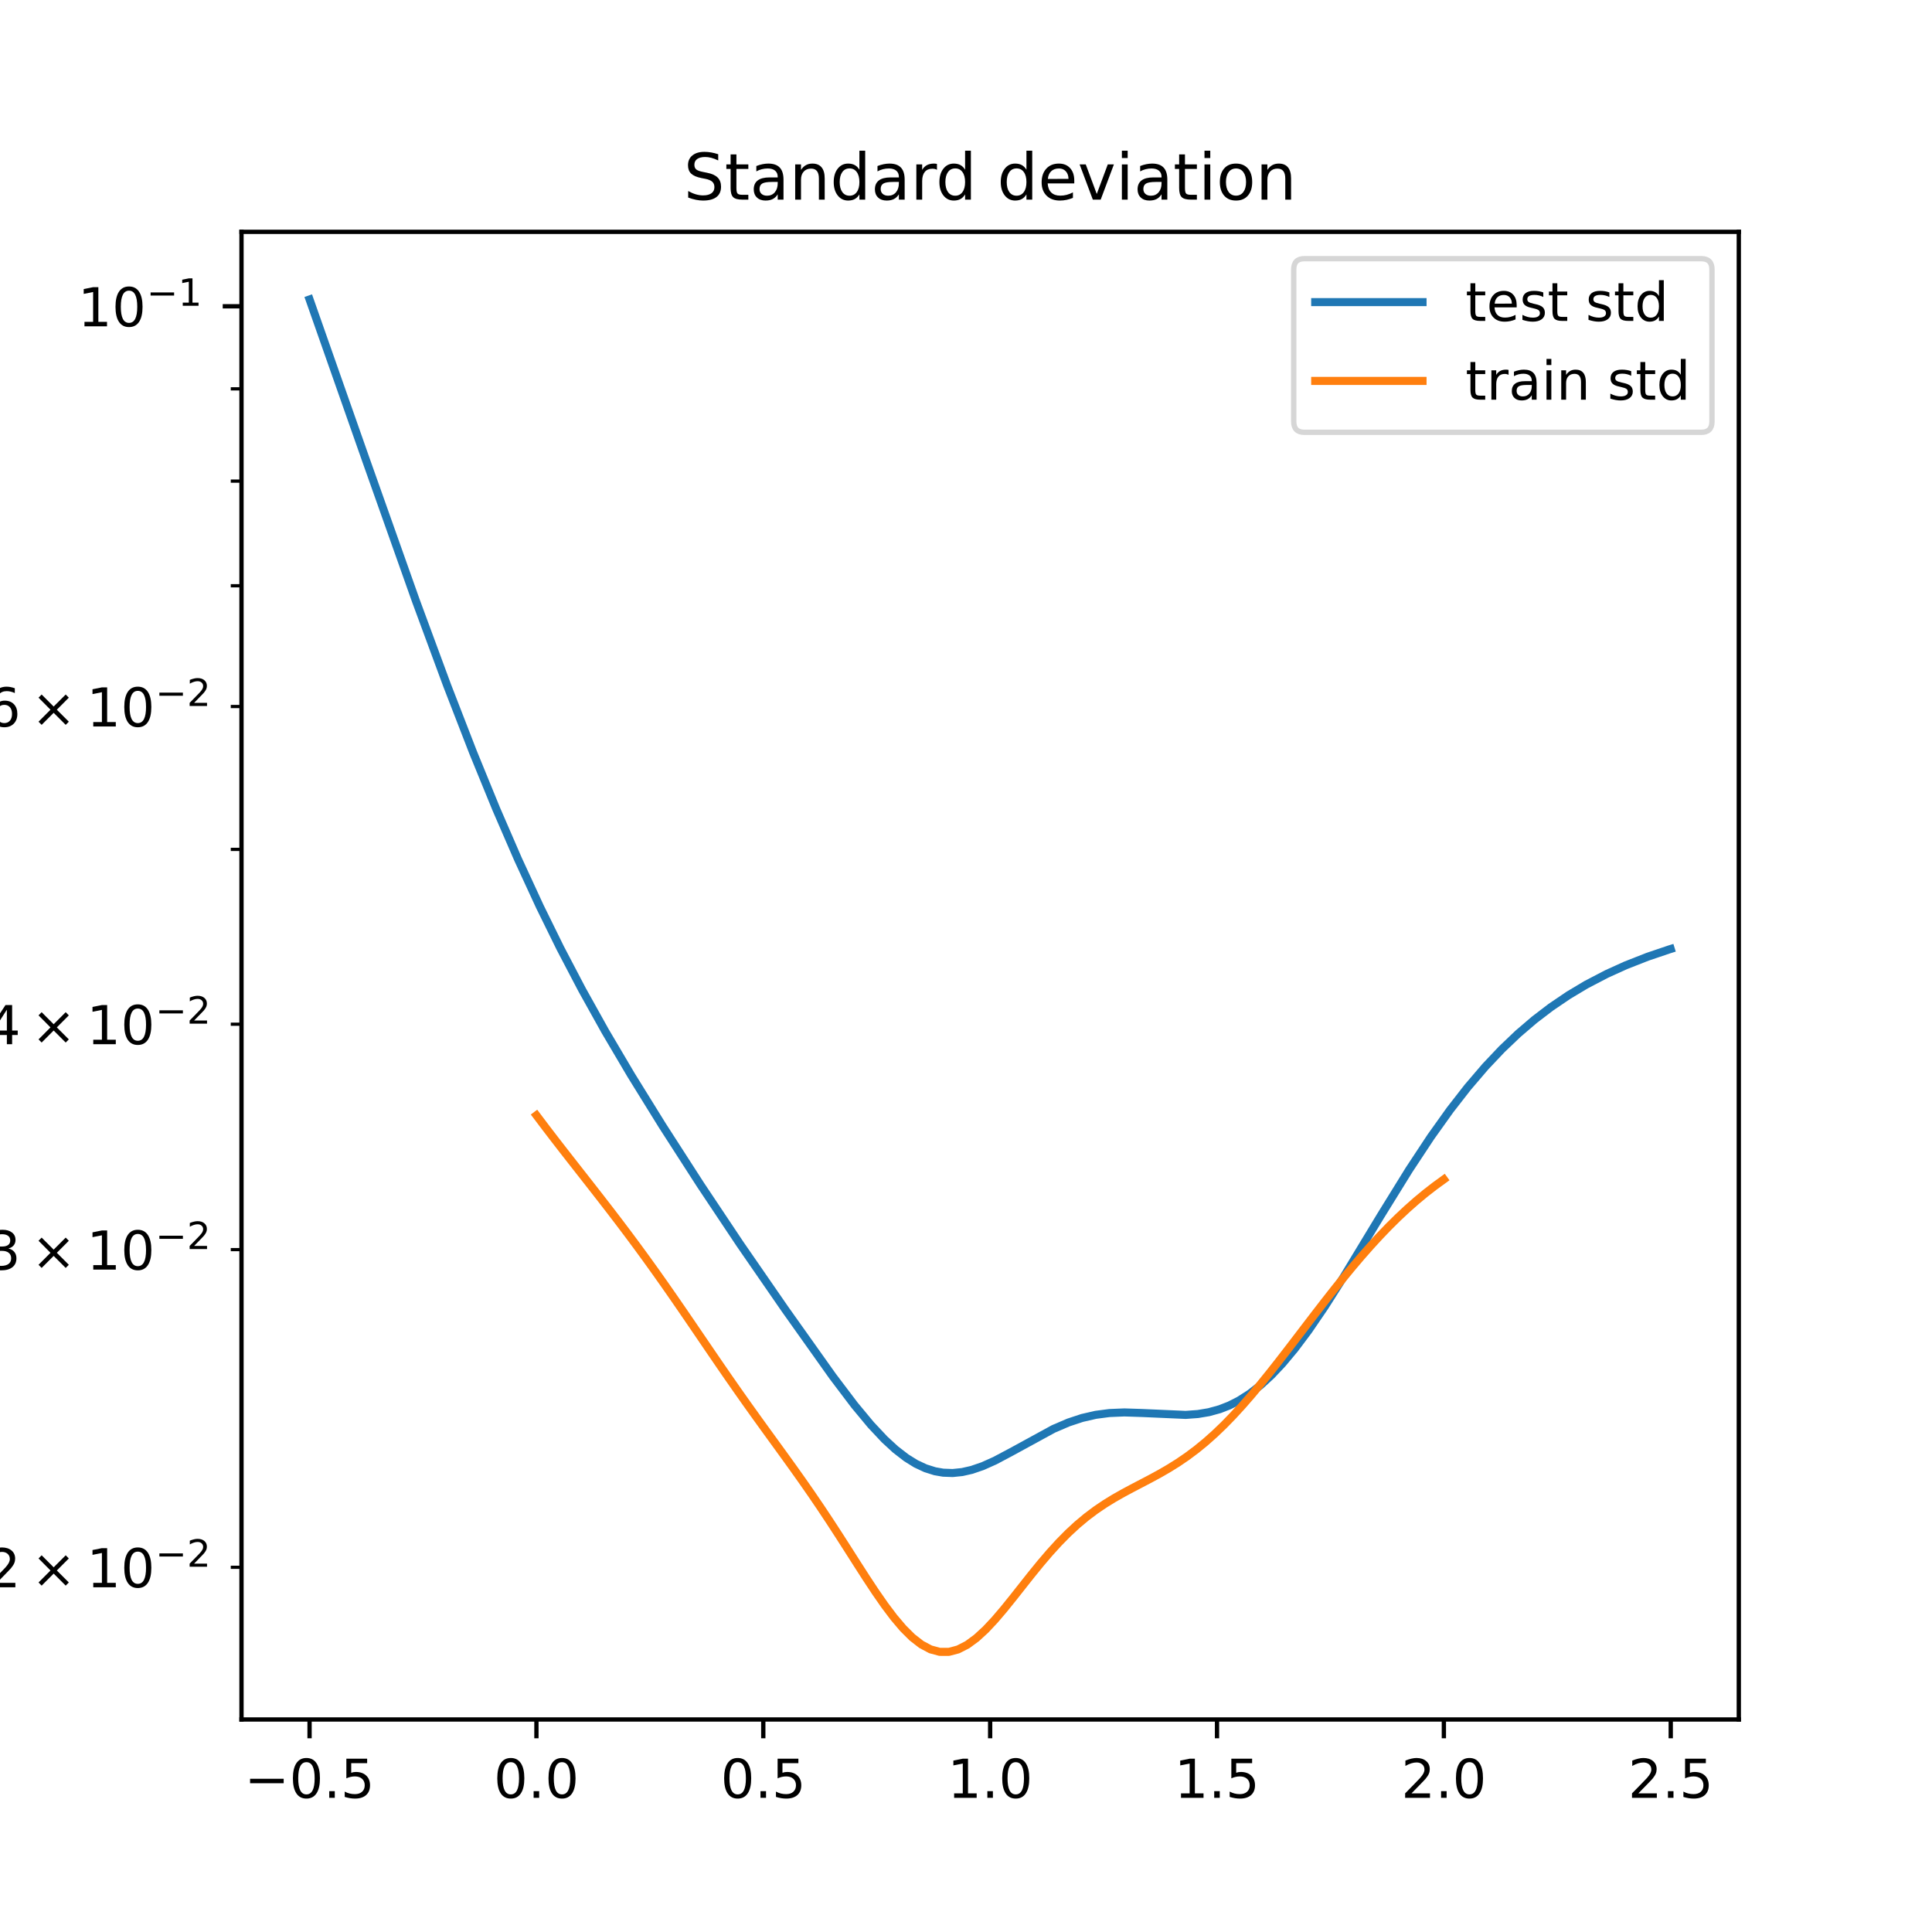
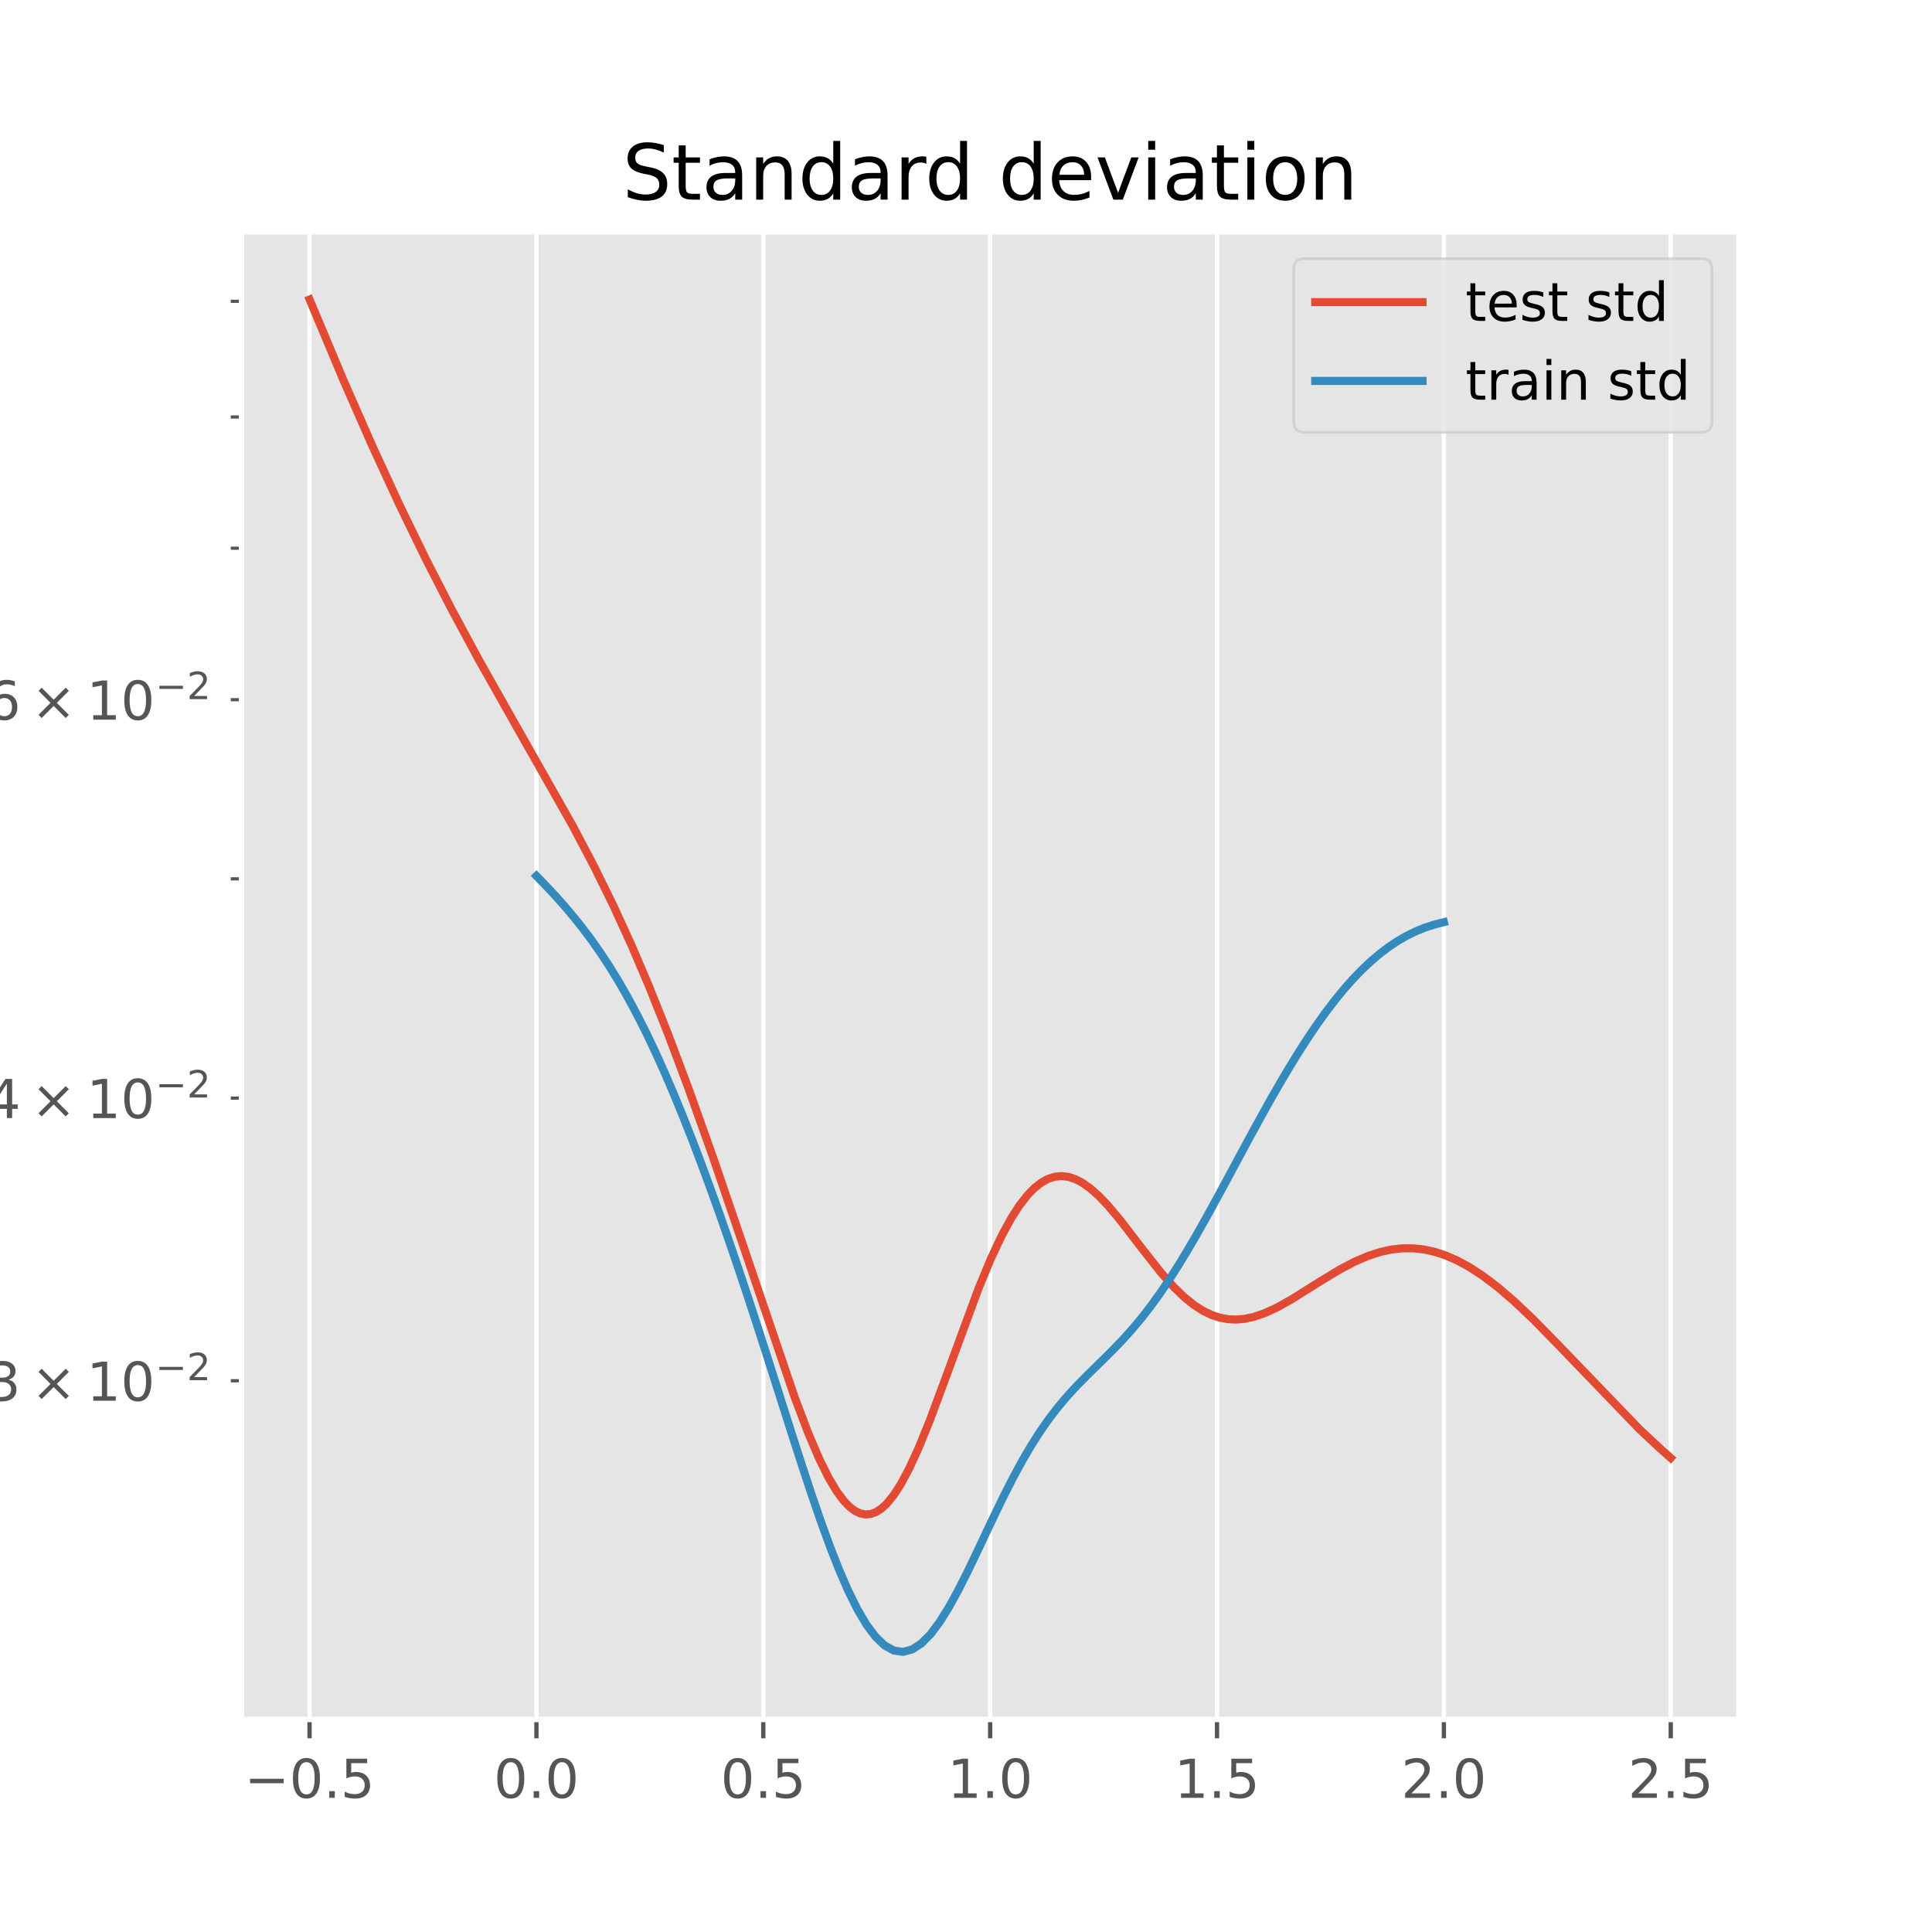
<svg xmlns="http://www.w3.org/2000/svg" xmlns:xlink="http://www.w3.org/1999/xlink" width="360pt" height="360pt" viewBox="0 0 360 360" version="1.1">
  <defs>
    <style type="text/css">*{stroke-linejoin: round; stroke-linecap: butt}</style>
  </defs>
  <g id="figure_1">
    <g id="patch_1">
      <path d="M 0 360  L 360 360  L 360 0  L 0 0  z " style="fill: #ffffff" />
    </g>
    <g id="axes_1">
      <g id="patch_2">
-         <path d="M 45 320.4  L 324 320.4  L 324 43.2  L 45 43.2  z " style="fill: #ffffff" />
+         <path d="M 45 320.4  L 324 320.4  L 324 43.2  L 45 43.2  z " style="fill: #e5e5e5" />
      </g>
      <g id="matplotlib.axis_1">
        <g id="xtick_1">
          <g id="line2d_1">
+             <path d="M 57.682 320.4  L 57.682 43.2  " clip-path="url(#pfca6781f6c)" style="fill: none; stroke: #ffffff; stroke-width: 0.8; stroke-linecap: square" />
+           </g>
+           <g id="line2d_2">
            <defs>
-               <path id="m8c26f5b5c3" d="M 0 0  L 0 3.5  " style="stroke: #000000; stroke-width: 0.8" />
+               <path id="m1b0d4d7624" d="M 0 0  L 0 3.5  " style="stroke: #555555; stroke-width: 0.8" />
            </defs>
            <g>
-               <use xlink:href="#m8c26f5b5c3" x="57.682" y="320.4" style="stroke: #000000; stroke-width: 0.8" />
+               <use xlink:href="#m1b0d4d7624" x="57.682" y="320.4" style="fill: #555555; stroke: #555555; stroke-width: 0.8" />
            </g>
          </g>
          <g id="text_1">
-             <g transform="translate(45.54041 334.9984)scale(0.1 -0.1)">
+             <g style="fill: #555555" transform="translate(45.54041 334.9984)scale(0.1 -0.1)">
              <defs>
                <path id="DejaVuSans-2212" d="M 678 2272  L 4684 2272  L 4684 1741  L 678 1741  L 678 2272  z " transform="scale(0.015625)" />
                <path id="DejaVuSans-30" d="M 2034 4250  Q 1547 4250 1301 3770  Q 1056 3291 1056 2328  Q 1056 1369 1301 889  Q 1547 409 2034 409  Q 2525 409 2770 889  Q 3016 1369 3016 2328  Q 3016 3291 2770 3770  Q 2525 4250 2034 4250  z M 2034 4750  Q 2819 4750 3233 4129  Q 3647 3509 3647 2328  Q 3647 1150 3233 529  Q 2819 -91 2034 -91  Q 1250 -91 836 529  Q 422 1150 422 2328  Q 422 3509 836 4129  Q 1250 4750 2034 4750  z " transform="scale(0.015625)" />
                <path id="DejaVuSans-2e" d="M 684 794  L 1344 794  L 1344 0  L 684 0  L 684 794  z " transform="scale(0.015625)" />
                <path id="DejaVuSans-35" d="M 691 4666  L 3169 4666  L 3169 4134  L 1269 4134  L 1269 2991  Q 1406 3038 1543 3061  Q 1681 3084 1819 3084  Q 2600 3084 3056 2656  Q 3513 2228 3513 1497  Q 3513 744 3044 326  Q 2575 -91 1722 -91  Q 1428 -91 1123 -41  Q 819 9 494 109  L 494 744  Q 775 591 1075 516  Q 1375 441 1709 441  Q 2250 441 2565 725  Q 2881 1009 2881 1497  Q 2881 1984 2565 2268  Q 2250 2553 1709 2553  Q 1456 2553 1204 2497  Q 953 2441 691 2322  L 691 4666  z " transform="scale(0.015625)" />
              </defs>
              <use xlink:href="#DejaVuSans-2212" />
              <use xlink:href="#DejaVuSans-30" x="83.789" />
              <use xlink:href="#DejaVuSans-2e" x="147.412" />
              <use xlink:href="#DejaVuSans-35" x="179.199" />
            </g>
          </g>
        </g>
        <g id="xtick_2">
-           <g id="line2d_2">
-             <g>
-               <use xlink:href="#m8c26f5b5c3" x="99.955" y="320.4" style="stroke: #000000; stroke-width: 0.8" />
+           <g id="line2d_3">
+             <path d="M 99.955 320.4  L 99.955 43.2  " clip-path="url(#pfca6781f6c)" style="fill: none; stroke: #ffffff; stroke-width: 0.8; stroke-linecap: square" />
+           </g>
+           <g id="line2d_4">
+             <g>
+               <use xlink:href="#m1b0d4d7624" x="99.955" y="320.4" style="fill: #555555; stroke: #555555; stroke-width: 0.8" />
            </g>
          </g>
          <g id="text_2">
-             <g transform="translate(92.00298 334.9984)scale(0.1 -0.1)">
+             <g style="fill: #555555" transform="translate(92.00298 334.9984)scale(0.1 -0.1)">
              <use xlink:href="#DejaVuSans-30" />
              <use xlink:href="#DejaVuSans-2e" x="63.623" />
              <use xlink:href="#DejaVuSans-30" x="95.41" />
            </g>
          </g>
        </g>
        <g id="xtick_3">
-           <g id="line2d_3">
-             <g>
-               <use xlink:href="#m8c26f5b5c3" x="142.227" y="320.4" style="stroke: #000000; stroke-width: 0.8" />
+           <g id="line2d_5">
+             <path d="M 142.227 320.4  L 142.227 43.2  " clip-path="url(#pfca6781f6c)" style="fill: none; stroke: #ffffff; stroke-width: 0.8; stroke-linecap: square" />
+           </g>
+           <g id="line2d_6">
+             <g>
+               <use xlink:href="#m1b0d4d7624" x="142.227" y="320.4" style="fill: #555555; stroke: #555555; stroke-width: 0.8" />
            </g>
          </g>
          <g id="text_3">
-             <g transform="translate(134.2757 334.9984)scale(0.1 -0.1)">
+             <g style="fill: #555555" transform="translate(134.2757 334.9984)scale(0.1 -0.1)">
              <use xlink:href="#DejaVuSans-30" />
              <use xlink:href="#DejaVuSans-2e" x="63.623" />
              <use xlink:href="#DejaVuSans-35" x="95.41" />
            </g>
          </g>
        </g>
        <g id="xtick_4">
-           <g id="line2d_4">
-             <g>
-               <use xlink:href="#m8c26f5b5c3" x="184.5" y="320.4" style="stroke: #000000; stroke-width: 0.8" />
+           <g id="line2d_7">
+             <path d="M 184.5 320.4  L 184.5 43.2  " clip-path="url(#pfca6781f6c)" style="fill: none; stroke: #ffffff; stroke-width: 0.8; stroke-linecap: square" />
+           </g>
+           <g id="line2d_8">
+             <g>
+               <use xlink:href="#m1b0d4d7624" x="184.5" y="320.4" style="fill: #555555; stroke: #555555; stroke-width: 0.8" />
            </g>
          </g>
          <g id="text_4">
-             <g transform="translate(176.5484 334.9984)scale(0.1 -0.1)">
+             <g style="fill: #555555" transform="translate(176.5484 334.9984)scale(0.1 -0.1)">
              <defs>
                <path id="DejaVuSans-31" d="M 794 531  L 1825 531  L 1825 4091  L 703 3866  L 703 4441  L 1819 4666  L 2450 4666  L 2450 531  L 3481 531  L 3481 0  L 794 0  L 794 531  z " transform="scale(0.015625)" />
              </defs>
              <use xlink:href="#DejaVuSans-31" />
              <use xlink:href="#DejaVuSans-2e" x="63.623" />
              <use xlink:href="#DejaVuSans-30" x="95.41" />
            </g>
          </g>
        </g>
        <g id="xtick_5">
-           <g id="line2d_5">
-             <g>
-               <use xlink:href="#m8c26f5b5c3" x="226.773" y="320.4" style="stroke: #000000; stroke-width: 0.8" />
+           <g id="line2d_9">
+             <path d="M 226.773 320.4  L 226.773 43.2  " clip-path="url(#pfca6781f6c)" style="fill: none; stroke: #ffffff; stroke-width: 0.8; stroke-linecap: square" />
+           </g>
+           <g id="line2d_10">
+             <g>
+               <use xlink:href="#m1b0d4d7624" x="226.773" y="320.4" style="fill: #555555; stroke: #555555; stroke-width: 0.8" />
            </g>
          </g>
          <g id="text_5">
-             <g transform="translate(218.8212 334.9984)scale(0.1 -0.1)">
+             <g style="fill: #555555" transform="translate(218.8212 334.9984)scale(0.1 -0.1)">
              <use xlink:href="#DejaVuSans-31" />
              <use xlink:href="#DejaVuSans-2e" x="63.623" />
              <use xlink:href="#DejaVuSans-35" x="95.41" />
            </g>
          </g>
        </g>
        <g id="xtick_6">
-           <g id="line2d_6">
-             <g>
-               <use xlink:href="#m8c26f5b5c3" x="269.045" y="320.4" style="stroke: #000000; stroke-width: 0.8" />
+           <g id="line2d_11">
+             <path d="M 269.045 320.4  L 269.045 43.2  " clip-path="url(#pfca6781f6c)" style="fill: none; stroke: #ffffff; stroke-width: 0.8; stroke-linecap: square" />
+           </g>
+           <g id="line2d_12">
+             <g>
+               <use xlink:href="#m1b0d4d7624" x="269.045" y="320.4" style="fill: #555555; stroke: #555555; stroke-width: 0.8" />
            </g>
          </g>
          <g id="text_6">
-             <g transform="translate(261.0939 334.9984)scale(0.1 -0.1)">
+             <g style="fill: #555555" transform="translate(261.0939 334.9984)scale(0.1 -0.1)">
              <defs>
                <path id="DejaVuSans-32" d="M 1228 531  L 3431 531  L 3431 0  L 469 0  L 469 531  Q 828 903 1448 1529  Q 2069 2156 2228 2338  Q 2531 2678 2651 2914  Q 2772 3150 2772 3378  Q 2772 3750 2511 3984  Q 2250 4219 1831 4219  Q 1534 4219 1204 4116  Q 875 4013 500 3803  L 500 4441  Q 881 4594 1212 4672  Q 1544 4750 1819 4750  Q 2544 4750 2975 4387  Q 3406 4025 3406 3419  Q 3406 3131 3298 2873  Q 3191 2616 2906 2266  Q 2828 2175 2409 1742  Q 1991 1309 1228 531  z " transform="scale(0.015625)" />
              </defs>
              <use xlink:href="#DejaVuSans-32" />
              <use xlink:href="#DejaVuSans-2e" x="63.623" />
              <use xlink:href="#DejaVuSans-30" x="95.41" />
            </g>
          </g>
        </g>
        <g id="xtick_7">
-           <g id="line2d_7">
-             <g>
-               <use xlink:href="#m8c26f5b5c3" x="311.318" y="320.4" style="stroke: #000000; stroke-width: 0.8" />
+           <g id="line2d_13">
+             <path d="M 311.318 320.4  L 311.318 43.2  " clip-path="url(#pfca6781f6c)" style="fill: none; stroke: #ffffff; stroke-width: 0.8; stroke-linecap: square" />
+           </g>
+           <g id="line2d_14">
+             <g>
+               <use xlink:href="#m1b0d4d7624" x="311.318" y="320.4" style="fill: #555555; stroke: #555555; stroke-width: 0.8" />
            </g>
          </g>
          <g id="text_7">
-             <g transform="translate(303.3666 334.9984)scale(0.1 -0.1)">
+             <g style="fill: #555555" transform="translate(303.3666 334.9984)scale(0.1 -0.1)">
              <use xlink:href="#DejaVuSans-32" />
              <use xlink:href="#DejaVuSans-2e" x="63.623" />
              <use xlink:href="#DejaVuSans-35" x="95.41" />
            </g>
          </g>
        </g>
      </g>
      <g id="matplotlib.axis_2">
        <g id="ytick_1">
-           <g id="line2d_8">
+           <g id="line2d_15">
            <defs>
-               <path id="mc58d113eb3" d="M 0 0  L -3.5 0  " style="stroke: #000000; stroke-width: 0.8" />
+               <path id="m3ae1c6eb86" d="M 0 0  L -2 0  " style="stroke: #555555; stroke-width: 0.6" />
            </defs>
            <g>
-               <use xlink:href="#mc58d113eb3" x="45" y="57.073" style="stroke: #000000; stroke-width: 0.8" />
+               <use xlink:href="#m3ae1c6eb86" x="45" y="257.285" style="fill: #555555; stroke: #555555; stroke-width: 0.6" />
            </g>
          </g>
          <g id="text_8">
-             <g transform="translate(14.5 60.87227)scale(0.1 -0.1)">
-               <use xlink:href="#DejaVuSans-31" transform="translate(0 0.684375)" />
-               <use xlink:href="#DejaVuSans-30" transform="translate(63.62305 0.684375)" />
-               <use xlink:href="#DejaVuSans-2212" transform="translate(128.2031 38.96563)scale(0.7)" />
-               <use xlink:href="#DejaVuSans-31" transform="translate(186.8555 38.96563)scale(0.7)" />
-             </g>
-           </g>
-         </g>
-         <g id="ytick_2">
-           <g id="line2d_9">
-             <defs>
-               <path id="ma4c600c2ea" d="M 0 0  L -2 0  " style="stroke: #000000; stroke-width: 0.6" />
-             </defs>
-             <g>
-               <use xlink:href="#ma4c600c2ea" x="45" y="292.044" style="stroke: #000000; stroke-width: 0.6" />
-             </g>
-           </g>
-           <g id="text_9">
-             <g transform="translate(-2.5 295.8429)scale(0.1 -0.1)">
-               <defs>
+             <g style="fill: #555555" transform="translate(-2.5 261.0846)scale(0.1 -0.1)">
+               <defs>
+                 <path id="DejaVuSans-33" d="M 2597 2516  Q 3050 2419 3304 2112  Q 3559 1806 3559 1356  Q 3559 666 3084 287  Q 2609 -91 1734 -91  Q 1441 -91 1130 -33  Q 819 25 488 141  L 488 750  Q 750 597 1062 519  Q 1375 441 1716 441  Q 2309 441 2620 675  Q 2931 909 2931 1356  Q 2931 1769 2642 2001  Q 2353 2234 1838 2234  L 1294 2234  L 1294 2753  L 1863 2753  Q 2328 2753 2575 2939  Q 2822 3125 2822 3475  Q 2822 3834 2567 4026  Q 2313 4219 1838 4219  Q 1578 4219 1281 4162  Q 984 4106 628 3988  L 628 4550  Q 988 4650 1302 4700  Q 1616 4750 1894 4750  Q 2613 4750 3031 4423  Q 3450 4097 3450 3541  Q 3450 3153 3228 2886  Q 3006 2619 2597 2516  z " transform="scale(0.015625)" />
                <path id="DejaVuSans-d7" d="M 4488 3438  L 3059 2003  L 4488 575  L 4116 197  L 2681 1631  L 1247 197  L 878 575  L 2303 2003  L 878 3438  L 1247 3816  L 2681 2381  L 4116 3816  L 4488 3438  z " transform="scale(0.015625)" />
-               </defs>
-               <use xlink:href="#DejaVuSans-32" transform="translate(0 0.765625)" />
-               <use xlink:href="#DejaVuSans-d7" transform="translate(83.10547 0.765625)" />
-               <use xlink:href="#DejaVuSans-31" transform="translate(186.377 0.765625)" />
-               <use xlink:href="#DejaVuSans-30" transform="translate(250 0.765625)" />
-               <use xlink:href="#DejaVuSans-2212" transform="translate(314.5801 39.04688)scale(0.7)" />
-               <use xlink:href="#DejaVuSans-32" transform="translate(373.2324 39.04688)scale(0.7)" />
-             </g>
-           </g>
-         </g>
-         <g id="ytick_3">
-           <g id="line2d_10">
-             <g>
-               <use xlink:href="#ma4c600c2ea" x="45" y="232.848" style="stroke: #000000; stroke-width: 0.6" />
-             </g>
-           </g>
-           <g id="text_10">
-             <g transform="translate(-2.5 236.6469)scale(0.1 -0.1)">
-               <defs>
-                 <path id="DejaVuSans-33" d="M 2597 2516  Q 3050 2419 3304 2112  Q 3559 1806 3559 1356  Q 3559 666 3084 287  Q 2609 -91 1734 -91  Q 1441 -91 1130 -33  Q 819 25 488 141  L 488 750  Q 750 597 1062 519  Q 1375 441 1716 441  Q 2309 441 2620 675  Q 2931 909 2931 1356  Q 2931 1769 2642 2001  Q 2353 2234 1838 2234  L 1294 2234  L 1294 2753  L 1863 2753  Q 2328 2753 2575 2939  Q 2822 3125 2822 3475  Q 2822 3834 2567 4026  Q 2313 4219 1838 4219  Q 1578 4219 1281 4162  Q 984 4106 628 3988  L 628 4550  Q 988 4650 1302 4700  Q 1616 4750 1894 4750  Q 2613 4750 3031 4423  Q 3450 4097 3450 3541  Q 3450 3153 3228 2886  Q 3006 2619 2597 2516  z " transform="scale(0.015625)" />
              </defs>
              <use xlink:href="#DejaVuSans-33" transform="translate(0 0.765625)" />
              <use xlink:href="#DejaVuSans-d7" transform="translate(83.10547 0.765625)" />
              <use xlink:href="#DejaVuSans-31" transform="translate(186.377 0.765625)" />
              <use xlink:href="#DejaVuSans-30" transform="translate(250 0.765625)" />
              <use xlink:href="#DejaVuSans-2212" transform="translate(314.5801 39.04688)scale(0.7)" />
              <use xlink:href="#DejaVuSans-32" transform="translate(373.2324 39.04688)scale(0.7)" />
            </g>
          </g>
        </g>
-         <g id="ytick_4">
-           <g id="line2d_11">
-             <g>
-               <use xlink:href="#ma4c600c2ea" x="45" y="190.847" style="stroke: #000000; stroke-width: 0.6" />
-             </g>
-           </g>
-           <g id="text_11">
-             <g transform="translate(-2.5 194.6466)scale(0.1 -0.1)">
+         <g id="ytick_2">
+           <g id="line2d_16">
+             <g>
+               <use xlink:href="#m3ae1c6eb86" x="45" y="204.613" style="fill: #555555; stroke: #555555; stroke-width: 0.6" />
+             </g>
+           </g>
+           <g id="text_9">
+             <g style="fill: #555555" transform="translate(-2.5 208.4125)scale(0.1 -0.1)">
              <defs>
                <path id="DejaVuSans-34" d="M 2419 4116  L 825 1625  L 2419 1625  L 2419 4116  z M 2253 4666  L 3047 4666  L 3047 1625  L 3713 1625  L 3713 1100  L 3047 1100  L 3047 0  L 2419 0  L 2419 1100  L 313 1100  L 313 1709  L 2253 4666  z " transform="scale(0.015625)" />
              </defs>
              <use xlink:href="#DejaVuSans-34" transform="translate(0 0.765625)" />
              <use xlink:href="#DejaVuSans-d7" transform="translate(83.10547 0.765625)" />
              <use xlink:href="#DejaVuSans-31" transform="translate(186.377 0.765625)" />
              <use xlink:href="#DejaVuSans-30" transform="translate(250 0.765625)" />
              <use xlink:href="#DejaVuSans-2212" transform="translate(314.5801 39.04688)scale(0.7)" />
              <use xlink:href="#DejaVuSans-32" transform="translate(373.2324 39.04688)scale(0.7)" />
            </g>
          </g>
        </g>
-         <g id="ytick_5">
-           <g id="line2d_12">
-             <g>
-               <use xlink:href="#ma4c600c2ea" x="45" y="158.269" style="stroke: #000000; stroke-width: 0.6" />
-             </g>
-           </g>
-         </g>
-         <g id="ytick_6">
-           <g id="line2d_13">
-             <g>
-               <use xlink:href="#ma4c600c2ea" x="45" y="131.651" style="stroke: #000000; stroke-width: 0.6" />
-             </g>
-           </g>
-           <g id="text_12">
-             <g transform="translate(-2.5 135.4505)scale(0.1 -0.1)">
+         <g id="ytick_3">
+           <g id="line2d_17">
+             <g>
+               <use xlink:href="#m3ae1c6eb86" x="45" y="163.758" style="fill: #555555; stroke: #555555; stroke-width: 0.6" />
+             </g>
+           </g>
+         </g>
+         <g id="ytick_4">
+           <g id="line2d_18">
+             <g>
+               <use xlink:href="#m3ae1c6eb86" x="45" y="130.376" style="fill: #555555; stroke: #555555; stroke-width: 0.6" />
+             </g>
+           </g>
+           <g id="text_10">
+             <g style="fill: #555555" transform="translate(-2.5 134.1753)scale(0.1 -0.1)">
              <defs>
                <path id="DejaVuSans-36" d="M 2113 2584  Q 1688 2584 1439 2293  Q 1191 2003 1191 1497  Q 1191 994 1439 701  Q 1688 409 2113 409  Q 2538 409 2786 701  Q 3034 994 3034 1497  Q 3034 2003 2786 2293  Q 2538 2584 2113 2584  z M 3366 4563  L 3366 3988  Q 3128 4100 2886 4159  Q 2644 4219 2406 4219  Q 1781 4219 1451 3797  Q 1122 3375 1075 2522  Q 1259 2794 1537 2939  Q 1816 3084 2150 3084  Q 2853 3084 3261 2657  Q 3669 2231 3669 1497  Q 3669 778 3244 343  Q 2819 -91 2113 -91  Q 1303 -91 875 529  Q 447 1150 447 2328  Q 447 3434 972 4092  Q 1497 4750 2381 4750  Q 2619 4750 2861 4703  Q 3103 4656 3366 4563  z " transform="scale(0.015625)" />
              </defs>
              <use xlink:href="#DejaVuSans-36" transform="translate(0 0.765625)" />
              <use xlink:href="#DejaVuSans-d7" transform="translate(83.10547 0.765625)" />
              <use xlink:href="#DejaVuSans-31" transform="translate(186.377 0.765625)" />
              <use xlink:href="#DejaVuSans-30" transform="translate(250 0.765625)" />
              <use xlink:href="#DejaVuSans-2212" transform="translate(314.5801 39.04688)scale(0.7)" />
              <use xlink:href="#DejaVuSans-32" transform="translate(373.2324 39.04688)scale(0.7)" />
            </g>
          </g>
        </g>
+         <g id="ytick_5">
+           <g id="line2d_19">
+             <g>
+               <use xlink:href="#m3ae1c6eb86" x="45" y="102.152" style="fill: #555555; stroke: #555555; stroke-width: 0.6" />
+             </g>
+           </g>
+         </g>
+         <g id="ytick_6">
+           <g id="line2d_20">
+             <g>
+               <use xlink:href="#m3ae1c6eb86" x="45" y="77.704" style="fill: #555555; stroke: #555555; stroke-width: 0.6" />
+             </g>
+           </g>
+         </g>
        <g id="ytick_7">
-           <g id="line2d_14">
-             <g>
-               <use xlink:href="#ma4c600c2ea" x="45" y="109.146" style="stroke: #000000; stroke-width: 0.6" />
-             </g>
-           </g>
-         </g>
-         <g id="ytick_8">
-           <g id="line2d_15">
-             <g>
-               <use xlink:href="#ma4c600c2ea" x="45" y="89.651" style="stroke: #000000; stroke-width: 0.6" />
-             </g>
-           </g>
-         </g>
-         <g id="ytick_9">
-           <g id="line2d_16">
-             <g>
-               <use xlink:href="#ma4c600c2ea" x="45" y="72.455" style="stroke: #000000; stroke-width: 0.6" />
-             </g>
-           </g>
-         </g>
-       </g>
-       <g id="line2d_17">
-         <path d="M 57.682 55.8  L 68.091 85.426  L 77.485 111.924  L 83.325 127.737  L 88.149 140.183  L 92.465 150.737  L 96.527 160.109  L 100.589 168.913  L 104.398 176.659  L 108.46 184.415  L 112.776 192.16  L 117.6 200.335  L 123.439 209.761  L 130.548 220.798  L 137.911 231.831  L 146.29 243.96  L 155.176 256.469  L 159.238 261.838  L 162.285 265.506  L 164.824 268.211  L 166.855 270.082  L 168.886 271.651  L 170.663 272.754  L 172.44 273.587  L 174.217 274.148  L 175.741 274.412  L 177.518 274.477  L 179.295 274.294  L 181.072 273.889  L 183.104 273.192  L 185.389 272.17  L 188.435 270.552  L 196.306 266.254  L 199.099 265.056  L 201.638 264.216  L 204.176 263.633  L 206.715 263.3  L 209.508 263.184  L 212.809 263.291  L 220.933 263.647  L 223.218 263.481  L 225.249 263.141  L 227.281 262.582  L 229.058 261.889  L 230.835 260.99  L 232.866 259.695  L 234.897 258.109  L 236.928 256.234  L 238.959 254.079  L 241.244 251.343  L 243.783 247.959  L 246.83 243.498  L 250.385 237.9  L 257.24 226.585  L 262.571 217.968  L 266.633 211.815  L 270.188 206.835  L 273.489 202.593  L 276.789 198.736  L 279.836 195.515  L 282.882 192.611  L 285.929 190.006  L 288.976 187.678  L 292.276 185.441  L 295.577 183.469  L 299.385 181.483  L 302.94 179.872  L 307.002 178.277  L 311.064 176.902  L 311.318 176.823  L 311.318 176.823  " clip-path="url(#p29a6f60b5f)" style="fill: none; stroke: #1f77b4; stroke-width: 1.5; stroke-linecap: square" />
-       </g>
-       <g id="line2d_18">
-         <path d="M 99.955 207.826  L 101.663 210.09  L 103.371 212.32  L 105.079 214.523  L 106.787 216.71  L 108.494 218.888  L 110.202 221.068  L 111.91 223.258  L 113.618 225.465  L 115.326 227.699  L 117.034 229.962  L 118.742 232.262  L 120.45 234.601  L 122.158 236.979  L 123.866 239.395  L 125.574 241.846  L 127.282 244.324  L 128.99 246.823  L 130.698 249.331  L 132.406 251.839  L 134.114 254.335  L 135.822 256.811  L 137.53 259.259  L 139.238 261.677  L 140.946 264.066  L 142.654 266.432  L 144.362 268.785  L 146.07 271.139  L 147.778 273.511  L 149.486 275.916  L 151.194 278.37  L 152.902 280.881  L 154.61 283.452  L 156.318 286.079  L 158.026 288.745  L 159.734 291.424  L 161.442 294.08  L 163.15 296.664  L 164.858 299.121  L 166.566 301.39  L 168.274 303.405  L 169.982 305.105  L 171.69 306.43  L 173.398 307.339  L 175.106 307.799  L 176.814 307.8  L 178.522 307.351  L 180.23 306.479  L 181.938 305.23  L 183.646 303.662  L 185.354 301.841  L 187.062 299.837  L 188.77 297.72  L 190.478 295.554  L 192.186 293.398  L 193.894 291.299  L 195.602 289.298  L 197.31 287.423  L 199.018 285.691  L 200.726 284.111  L 202.434 282.684  L 204.142 281.398  L 205.85 280.241  L 207.558 279.19  L 209.266 278.222  L 210.974 277.306  L 212.682 276.415  L 214.39 275.519  L 216.098 274.59  L 217.806 273.602  L 219.514 272.535  L 221.222 271.369  L 222.93 270.092  L 224.638 268.697  L 226.346 267.178  L 228.054 265.539  L 229.762 263.783  L 231.47 261.919  L 233.178 259.958  L 234.886 257.912  L 236.594 255.798  L 238.302 253.628  L 240.01 251.419  L 241.718 249.188  L 243.426 246.95  L 245.134 244.718  L 246.842 242.508  L 248.55 240.331  L 250.258 238.199  L 251.966 236.123  L 253.674 234.111  L 255.382 232.173  L 257.09 230.314  L 258.798 228.537  L 260.506 226.849  L 262.214 225.251  L 263.921 223.744  L 265.629 222.327  L 267.337 221.001  L 269.045 219.76  " clip-path="url(#p29a6f60b5f)" style="fill: none; stroke: #ff7f0e; stroke-width: 1.5; stroke-linecap: square" />
+           <g id="line2d_21">
+             <g>
+               <use xlink:href="#m3ae1c6eb86" x="45" y="56.139" style="fill: #555555; stroke: #555555; stroke-width: 0.6" />
+             </g>
+           </g>
+         </g>
+       </g>
+       <g id="line2d_22">
+         <path d="M 57.682 55.8  L 64.029 70.916  L 69.361 83.059  L 74.439 94.069  L 79.262 103.994  L 84.086 113.408  L 89.164 122.825  L 95.258 133.637  L 106.683 153.819  L 110.745 161.534  L 114.299 168.761  L 117.6 175.965  L 120.9 183.693  L 124.455 192.596  L 128.263 202.733  L 132.833 215.546  L 138.419 231.905  L 148.067 260.343  L 150.606 267.037  L 152.637 271.795  L 154.414 275.376  L 155.937 277.924  L 157.207 279.629  L 158.222 280.697  L 159.238 281.487  L 160.253 281.989  L 161.269 282.197  L 162.285 282.106  L 163.3 281.719  L 164.316 281.041  L 165.331 280.078  L 166.601 278.495  L 167.87 276.518  L 169.394 273.676  L 171.171 269.807  L 173.202 264.815  L 175.995 257.315  L 182.342 240.07  L 184.627 234.568  L 186.658 230.246  L 188.435 226.985  L 189.959 224.617  L 191.482 222.664  L 192.751 221.365  L 194.021 220.367  L 195.29 219.668  L 196.56 219.263  L 197.829 219.144  L 199.099 219.3  L 200.368 219.713  L 201.638 220.367  L 203.161 221.439  L 204.684 222.785  L 206.462 224.642  L 208.747 227.367  L 212.555 232.329  L 216.363 237.169  L 218.648 239.743  L 220.679 241.714  L 222.457 243.148  L 224.234 244.287  L 225.757 245.02  L 227.281 245.526  L 228.804 245.809  L 230.327 245.88  L 231.851 245.753  L 233.628 245.377  L 235.659 244.684  L 237.944 243.634  L 240.737 242.07  L 245.561 239.035  L 249.623 236.567  L 252.416 235.101  L 254.955 234.013  L 257.24 233.275  L 259.271 232.835  L 261.302 232.607  L 263.333 232.605  L 265.364 232.828  L 267.395 233.277  L 269.426 233.949  L 271.457 234.834  L 273.742 236.07  L 276.281 237.721  L 279.074 239.838  L 282.121 242.451  L 285.675 245.817  L 290.245 250.482  L 305.479 266.3  L 309.541 270.097  L 311.318 271.669  L 311.318 271.669  " clip-path="url(#pfca6781f6c)" style="fill: none; stroke: #e24a33; stroke-width: 1.5; stroke-linecap: square" />
+       </g>
+       <g id="line2d_23">
+         <path d="M 99.955 163.216  L 101.663 164.975  L 103.371 166.799  L 105.079 168.709  L 106.787 170.722  L 108.494 172.857  L 110.202 175.132  L 111.91 177.565  L 113.618 180.169  L 115.326 182.96  L 117.034 185.946  L 118.742 189.134  L 120.45 192.526  L 122.158 196.123  L 123.866 199.918  L 125.574 203.904  L 127.282 208.069  L 128.99 212.402  L 130.698 216.89  L 132.406 221.523  L 134.114 226.29  L 135.822 231.183  L 137.53 236.193  L 139.238 241.313  L 140.946 246.53  L 142.654 251.827  L 144.362 257.18  L 146.07 262.558  L 147.778 267.917  L 149.486 273.209  L 151.194 278.374  L 152.902 283.344  L 154.61 288.048  L 156.318 292.41  L 158.026 296.356  L 159.734 299.812  L 161.442 302.712  L 163.15 304.998  L 164.858 306.625  L 166.566 307.563  L 168.274 307.8  L 169.982 307.345  L 171.69 306.228  L 173.398 304.497  L 175.106 302.221  L 176.814 299.481  L 178.522 296.371  L 180.23 292.992  L 181.938 289.443  L 183.646 285.823  L 185.354 282.218  L 187.062 278.708  L 188.77 275.354  L 190.478 272.204  L 192.186 269.288  L 193.894 266.619  L 195.602 264.192  L 197.31 261.993  L 199.018 259.99  L 200.726 258.145  L 202.434 256.408  L 204.142 254.73  L 205.85 253.062  L 207.558 251.355  L 209.266 249.569  L 210.974 247.668  L 212.682 245.628  L 214.39 243.431  L 216.098 241.073  L 217.806 238.554  L 219.514 235.883  L 221.222 233.075  L 222.93 230.148  L 224.638 227.123  L 226.346 224.025  L 228.054 220.877  L 229.762 217.701  L 231.47 214.522  L 233.178 211.361  L 234.886 208.241  L 236.594 205.176  L 238.302 202.188  L 240.01 199.291  L 241.718 196.499  L 243.426 193.827  L 245.134 191.284  L 246.842 188.881  L 248.55 186.624  L 250.258 184.522  L 251.966 182.578  L 253.674 180.796  L 255.382 179.178  L 257.09 177.722  L 258.798 176.43  L 260.506 175.297  L 262.214 174.318  L 263.921 173.49  L 265.629 172.805  L 267.337 172.255  L 269.045 171.831  " clip-path="url(#pfca6781f6c)" style="fill: none; stroke: #348abd; stroke-width: 1.5; stroke-linecap: square" />
      </g>
      <g id="patch_3">
-         <path d="M 45 320.4  L 45 43.2  " style="fill: none; stroke: #000000; stroke-width: 0.8; stroke-linejoin: miter; stroke-linecap: square" />
+         <path d="M 45 320.4  L 45 43.2  " style="fill: none; stroke: #ffffff; stroke-linejoin: miter; stroke-linecap: square" />
      </g>
      <g id="patch_4">
-         <path d="M 324 320.4  L 324 43.2  " style="fill: none; stroke: #000000; stroke-width: 0.8; stroke-linejoin: miter; stroke-linecap: square" />
+         <path d="M 324 320.4  L 324 43.2  " style="fill: none; stroke: #ffffff; stroke-linejoin: miter; stroke-linecap: square" />
      </g>
      <g id="patch_5">
-         <path d="M 45 320.4  L 324 320.4  " style="fill: none; stroke: #000000; stroke-width: 0.8; stroke-linejoin: miter; stroke-linecap: square" />
+         <path d="M 45 320.4  L 324 320.4  " style="fill: none; stroke: #ffffff; stroke-linejoin: miter; stroke-linecap: square" />
      </g>
      <g id="patch_6">
-         <path d="M 45 43.2  L 324 43.2  " style="fill: none; stroke: #000000; stroke-width: 0.8; stroke-linejoin: miter; stroke-linecap: square" />
-       </g>
-       <g id="text_13">
-         <g transform="translate(127.4072 37.2)scale(0.12 -0.12)">
+         <path d="M 45 43.2  L 324 43.2  " style="fill: none; stroke: #ffffff; stroke-linejoin: miter; stroke-linecap: square" />
+       </g>
+       <g id="text_11">
+         <g transform="translate(115.9886 37.2)scale(0.144 -0.144)">
          <defs>
            <path id="DejaVuSans-53" d="M 3425 4513  L 3425 3897  Q 3066 4069 2747 4153  Q 2428 4238 2131 4238  Q 1616 4238 1336 4038  Q 1056 3838 1056 3469  Q 1056 3159 1242 3001  Q 1428 2844 1947 2747  L 2328 2669  Q 3034 2534 3370 2195  Q 3706 1856 3706 1288  Q 3706 609 3251 259  Q 2797 -91 1919 -91  Q 1588 -91 1214 -16  Q 841 59 441 206  L 441 856  Q 825 641 1194 531  Q 1563 422 1919 422  Q 2459 422 2753 634  Q 3047 847 3047 1241  Q 3047 1584 2836 1778  Q 2625 1972 2144 2069  L 1759 2144  Q 1053 2284 737 2584  Q 422 2884 422 3419  Q 422 4038 858 4394  Q 1294 4750 2059 4750  Q 2388 4750 2728 4690  Q 3069 4631 3425 4513  z " transform="scale(0.015625)" />
            <path id="DejaVuSans-74" d="M 1172 4494  L 1172 3500  L 2356 3500  L 2356 3053  L 1172 3053  L 1172 1153  Q 1172 725 1289 603  Q 1406 481 1766 481  L 2356 481  L 2356 0  L 1766 0  Q 1100 0 847 248  Q 594 497 594 1153  L 594 3053  L 172 3053  L 172 3500  L 594 3500  L 594 4494  L 1172 4494  z " transform="scale(0.015625)" />
            <path id="DejaVuSans-61" d="M 2194 1759  Q 1497 1759 1228 1600  Q 959 1441 959 1056  Q 959 750 1161 570  Q 1363 391 1709 391  Q 2188 391 2477 730  Q 2766 1069 2766 1631  L 2766 1759  L 2194 1759  z M 3341 1997  L 3341 0  L 2766 0  L 2766 531  Q 2569 213 2275 61  Q 1981 -91 1556 -91  Q 1019 -91 701 211  Q 384 513 384 1019  Q 384 1609 779 1909  Q 1175 2209 1959 2209  L 2766 2209  L 2766 2266  Q 2766 2663 2505 2880  Q 2244 3097 1772 3097  Q 1472 3097 1187 3025  Q 903 2953 641 2809  L 641 3341  Q 956 3463 1253 3523  Q 1550 3584 1831 3584  Q 2591 3584 2966 3190  Q 3341 2797 3341 1997  z " transform="scale(0.015625)" />
            <path id="DejaVuSans-6e" d="M 3513 2113  L 3513 0  L 2938 0  L 2938 2094  Q 2938 2591 2744 2837  Q 2550 3084 2163 3084  Q 1697 3084 1428 2787  Q 1159 2491 1159 1978  L 1159 0  L 581 0  L 581 3500  L 1159 3500  L 1159 2956  Q 1366 3272 1645 3428  Q 1925 3584 2291 3584  Q 2894 3584 3203 3211  Q 3513 2838 3513 2113  z " transform="scale(0.015625)" />
            <path id="DejaVuSans-64" d="M 2906 2969  L 2906 4863  L 3481 4863  L 3481 0  L 2906 0  L 2906 525  Q 2725 213 2448 61  Q 2172 -91 1784 -91  Q 1150 -91 751 415  Q 353 922 353 1747  Q 353 2572 751 3078  Q 1150 3584 1784 3584  Q 2172 3584 2448 3432  Q 2725 3281 2906 2969  z M 947 1747  Q 947 1113 1208 752  Q 1469 391 1925 391  Q 2381 391 2643 752  Q 2906 1113 2906 1747  Q 2906 2381 2643 2742  Q 2381 3103 1925 3103  Q 1469 3103 1208 2742  Q 947 2381 947 1747  z " transform="scale(0.015625)" />
            <path id="DejaVuSans-72" d="M 2631 2963  Q 2534 3019 2420 3045  Q 2306 3072 2169 3072  Q 1681 3072 1420 2755  Q 1159 2438 1159 1844  L 1159 0  L 581 0  L 581 3500  L 1159 3500  L 1159 2956  Q 1341 3275 1631 3429  Q 1922 3584 2338 3584  Q 2397 3584 2469 3576  Q 2541 3569 2628 3553  L 2631 2963  z " transform="scale(0.015625)" />
            <path id="DejaVuSans-20" transform="scale(0.015625)" />
            <path id="DejaVuSans-65" d="M 3597 1894  L 3597 1613  L 953 1613  Q 991 1019 1311 708  Q 1631 397 2203 397  Q 2534 397 2845 478  Q 3156 559 3463 722  L 3463 178  Q 3153 47 2828 -22  Q 2503 -91 2169 -91  Q 1331 -91 842 396  Q 353 884 353 1716  Q 353 2575 817 3079  Q 1281 3584 2069 3584  Q 2775 3584 3186 3129  Q 3597 2675 3597 1894  z M 3022 2063  Q 3016 2534 2758 2815  Q 2500 3097 2075 3097  Q 1594 3097 1305 2825  Q 1016 2553 972 2059  L 3022 2063  z " transform="scale(0.015625)" />
            <path id="DejaVuSans-76" d="M 191 3500  L 800 3500  L 1894 563  L 2988 3500  L 3597 3500  L 2284 0  L 1503 0  L 191 3500  z " transform="scale(0.015625)" />
            <path id="DejaVuSans-69" d="M 603 3500  L 1178 3500  L 1178 0  L 603 0  L 603 3500  z M 603 4863  L 1178 4863  L 1178 4134  L 603 4134  L 603 4863  z " transform="scale(0.015625)" />
            <path id="DejaVuSans-6f" d="M 1959 3097  Q 1497 3097 1228 2736  Q 959 2375 959 1747  Q 959 1119 1226 758  Q 1494 397 1959 397  Q 2419 397 2687 759  Q 2956 1122 2956 1747  Q 2956 2369 2687 2733  Q 2419 3097 1959 3097  z M 1959 3584  Q 2709 3584 3137 3096  Q 3566 2609 3566 1747  Q 3566 888 3137 398  Q 2709 -91 1959 -91  Q 1206 -91 779 398  Q 353 888 353 1747  Q 353 2609 779 3096  Q 1206 3584 1959 3584  z " transform="scale(0.015625)" />
          </defs>
          <use xlink:href="#DejaVuSans-53" />
          <use xlink:href="#DejaVuSans-74" x="63.477" />
          <use xlink:href="#DejaVuSans-61" x="102.686" />
          <use xlink:href="#DejaVuSans-6e" x="163.965" />
          <use xlink:href="#DejaVuSans-64" x="227.344" />
          <use xlink:href="#DejaVuSans-61" x="290.82" />
          <use xlink:href="#DejaVuSans-72" x="352.1" />
          <use xlink:href="#DejaVuSans-64" x="391.463" />
          <use xlink:href="#DejaVuSans-20" x="454.939" />
          <use xlink:href="#DejaVuSans-64" x="486.727" />
          <use xlink:href="#DejaVuSans-65" x="550.203" />
          <use xlink:href="#DejaVuSans-76" x="611.727" />
          <use xlink:href="#DejaVuSans-69" x="670.906" />
          <use xlink:href="#DejaVuSans-61" x="698.689" />
          <use xlink:href="#DejaVuSans-74" x="759.969" />
          <use xlink:href="#DejaVuSans-69" x="799.178" />
          <use xlink:href="#DejaVuSans-6f" x="826.961" />
          <use xlink:href="#DejaVuSans-6e" x="888.143" />
        </g>
      </g>
      <g id="legend_1">
        <g id="patch_7">
-           <path d="M 243.069 80.556  L 317 80.556  Q 319 80.556 319 78.556  L 319 50.2  Q 319 48.2 317 48.2  L 243.069 48.2  Q 241.069 48.2 241.069 50.2  L 241.069 78.556  Q 241.069 80.556 243.069 80.556  z " style="fill: #ffffff; opacity: 0.8; stroke: #cccccc; stroke-linejoin: miter" />
-         </g>
-         <g id="line2d_19">
-           <path d="M 245.069 56.298  L 255.069 56.298  L 265.069 56.298  " style="fill: none; stroke: #1f77b4; stroke-width: 1.5; stroke-linecap: square" />
-         </g>
-         <g id="text_14">
+           <path d="M 243.069 80.556  L 317 80.556  Q 319 80.556 319 78.556  L 319 50.2  Q 319 48.2 317 48.2  L 243.069 48.2  Q 241.069 48.2 241.069 50.2  L 241.069 78.556  Q 241.069 80.556 243.069 80.556  z " style="fill: #e5e5e5; opacity: 0.8; stroke: #cccccc; stroke-width: 0.5; stroke-linejoin: miter" />
+         </g>
+         <g id="line2d_24">
+           <path d="M 245.069 56.298  L 255.069 56.298  L 265.069 56.298  " style="fill: none; stroke: #e24a33; stroke-width: 1.5; stroke-linecap: square" />
+         </g>
+         <g id="text_12">
          <g transform="translate(273.0688 59.79844)scale(0.1 -0.1)">
            <defs>
              <path id="DejaVuSans-73" d="M 2834 3397  L 2834 2853  Q 2591 2978 2328 3040  Q 2066 3103 1784 3103  Q 1356 3103 1142 2972  Q 928 2841 928 2578  Q 928 2378 1081 2264  Q 1234 2150 1697 2047  L 1894 2003  Q 2506 1872 2764 1633  Q 3022 1394 3022 966  Q 3022 478 2636 193  Q 2250 -91 1575 -91  Q 1294 -91 989 -36  Q 684 19 347 128  L 347 722  Q 666 556 975 473  Q 1284 391 1588 391  Q 1994 391 2212 530  Q 2431 669 2431 922  Q 2431 1156 2273 1281  Q 2116 1406 1581 1522  L 1381 1569  Q 847 1681 609 1914  Q 372 2147 372 2553  Q 372 3047 722 3315  Q 1072 3584 1716 3584  Q 2034 3584 2315 3537  Q 2597 3491 2834 3397  z " transform="scale(0.015625)" />
            </defs>
            <use xlink:href="#DejaVuSans-74" />
            <use xlink:href="#DejaVuSans-65" x="39.209" />
            <use xlink:href="#DejaVuSans-73" x="100.732" />
            <use xlink:href="#DejaVuSans-74" x="152.832" />
            <use xlink:href="#DejaVuSans-20" x="192.041" />
            <use xlink:href="#DejaVuSans-73" x="223.828" />
            <use xlink:href="#DejaVuSans-74" x="275.928" />
            <use xlink:href="#DejaVuSans-64" x="315.137" />
          </g>
        </g>
-         <g id="line2d_20">
-           <path d="M 245.069 70.977  L 255.069 70.977  L 265.069 70.977  " style="fill: none; stroke: #ff7f0e; stroke-width: 1.5; stroke-linecap: square" />
-         </g>
-         <g id="text_15">
+         <g id="line2d_25">
+           <path d="M 245.069 70.977  L 255.069 70.977  L 265.069 70.977  " style="fill: none; stroke: #348abd; stroke-width: 1.5; stroke-linecap: square" />
+         </g>
+         <g id="text_13">
          <g transform="translate(273.0688 74.47656)scale(0.1 -0.1)">
            <use xlink:href="#DejaVuSans-74" />
            <use xlink:href="#DejaVuSans-72" x="39.209" />
            <use xlink:href="#DejaVuSans-61" x="80.322" />
            <use xlink:href="#DejaVuSans-69" x="141.602" />
            <use xlink:href="#DejaVuSans-6e" x="169.385" />
            <use xlink:href="#DejaVuSans-20" x="232.764" />
            <use xlink:href="#DejaVuSans-73" x="264.551" />
            <use xlink:href="#DejaVuSans-74" x="316.65" />
            <use xlink:href="#DejaVuSans-64" x="355.859" />
          </g>
        </g>
      </g>
    </g>
  </g>
  <defs>
-     <clipPath id="p29a6f60b5f">
+     <clipPath id="pfca6781f6c">
      <rect x="45" y="43.2" width="279" height="277.2" />
    </clipPath>
  </defs>
</svg>
